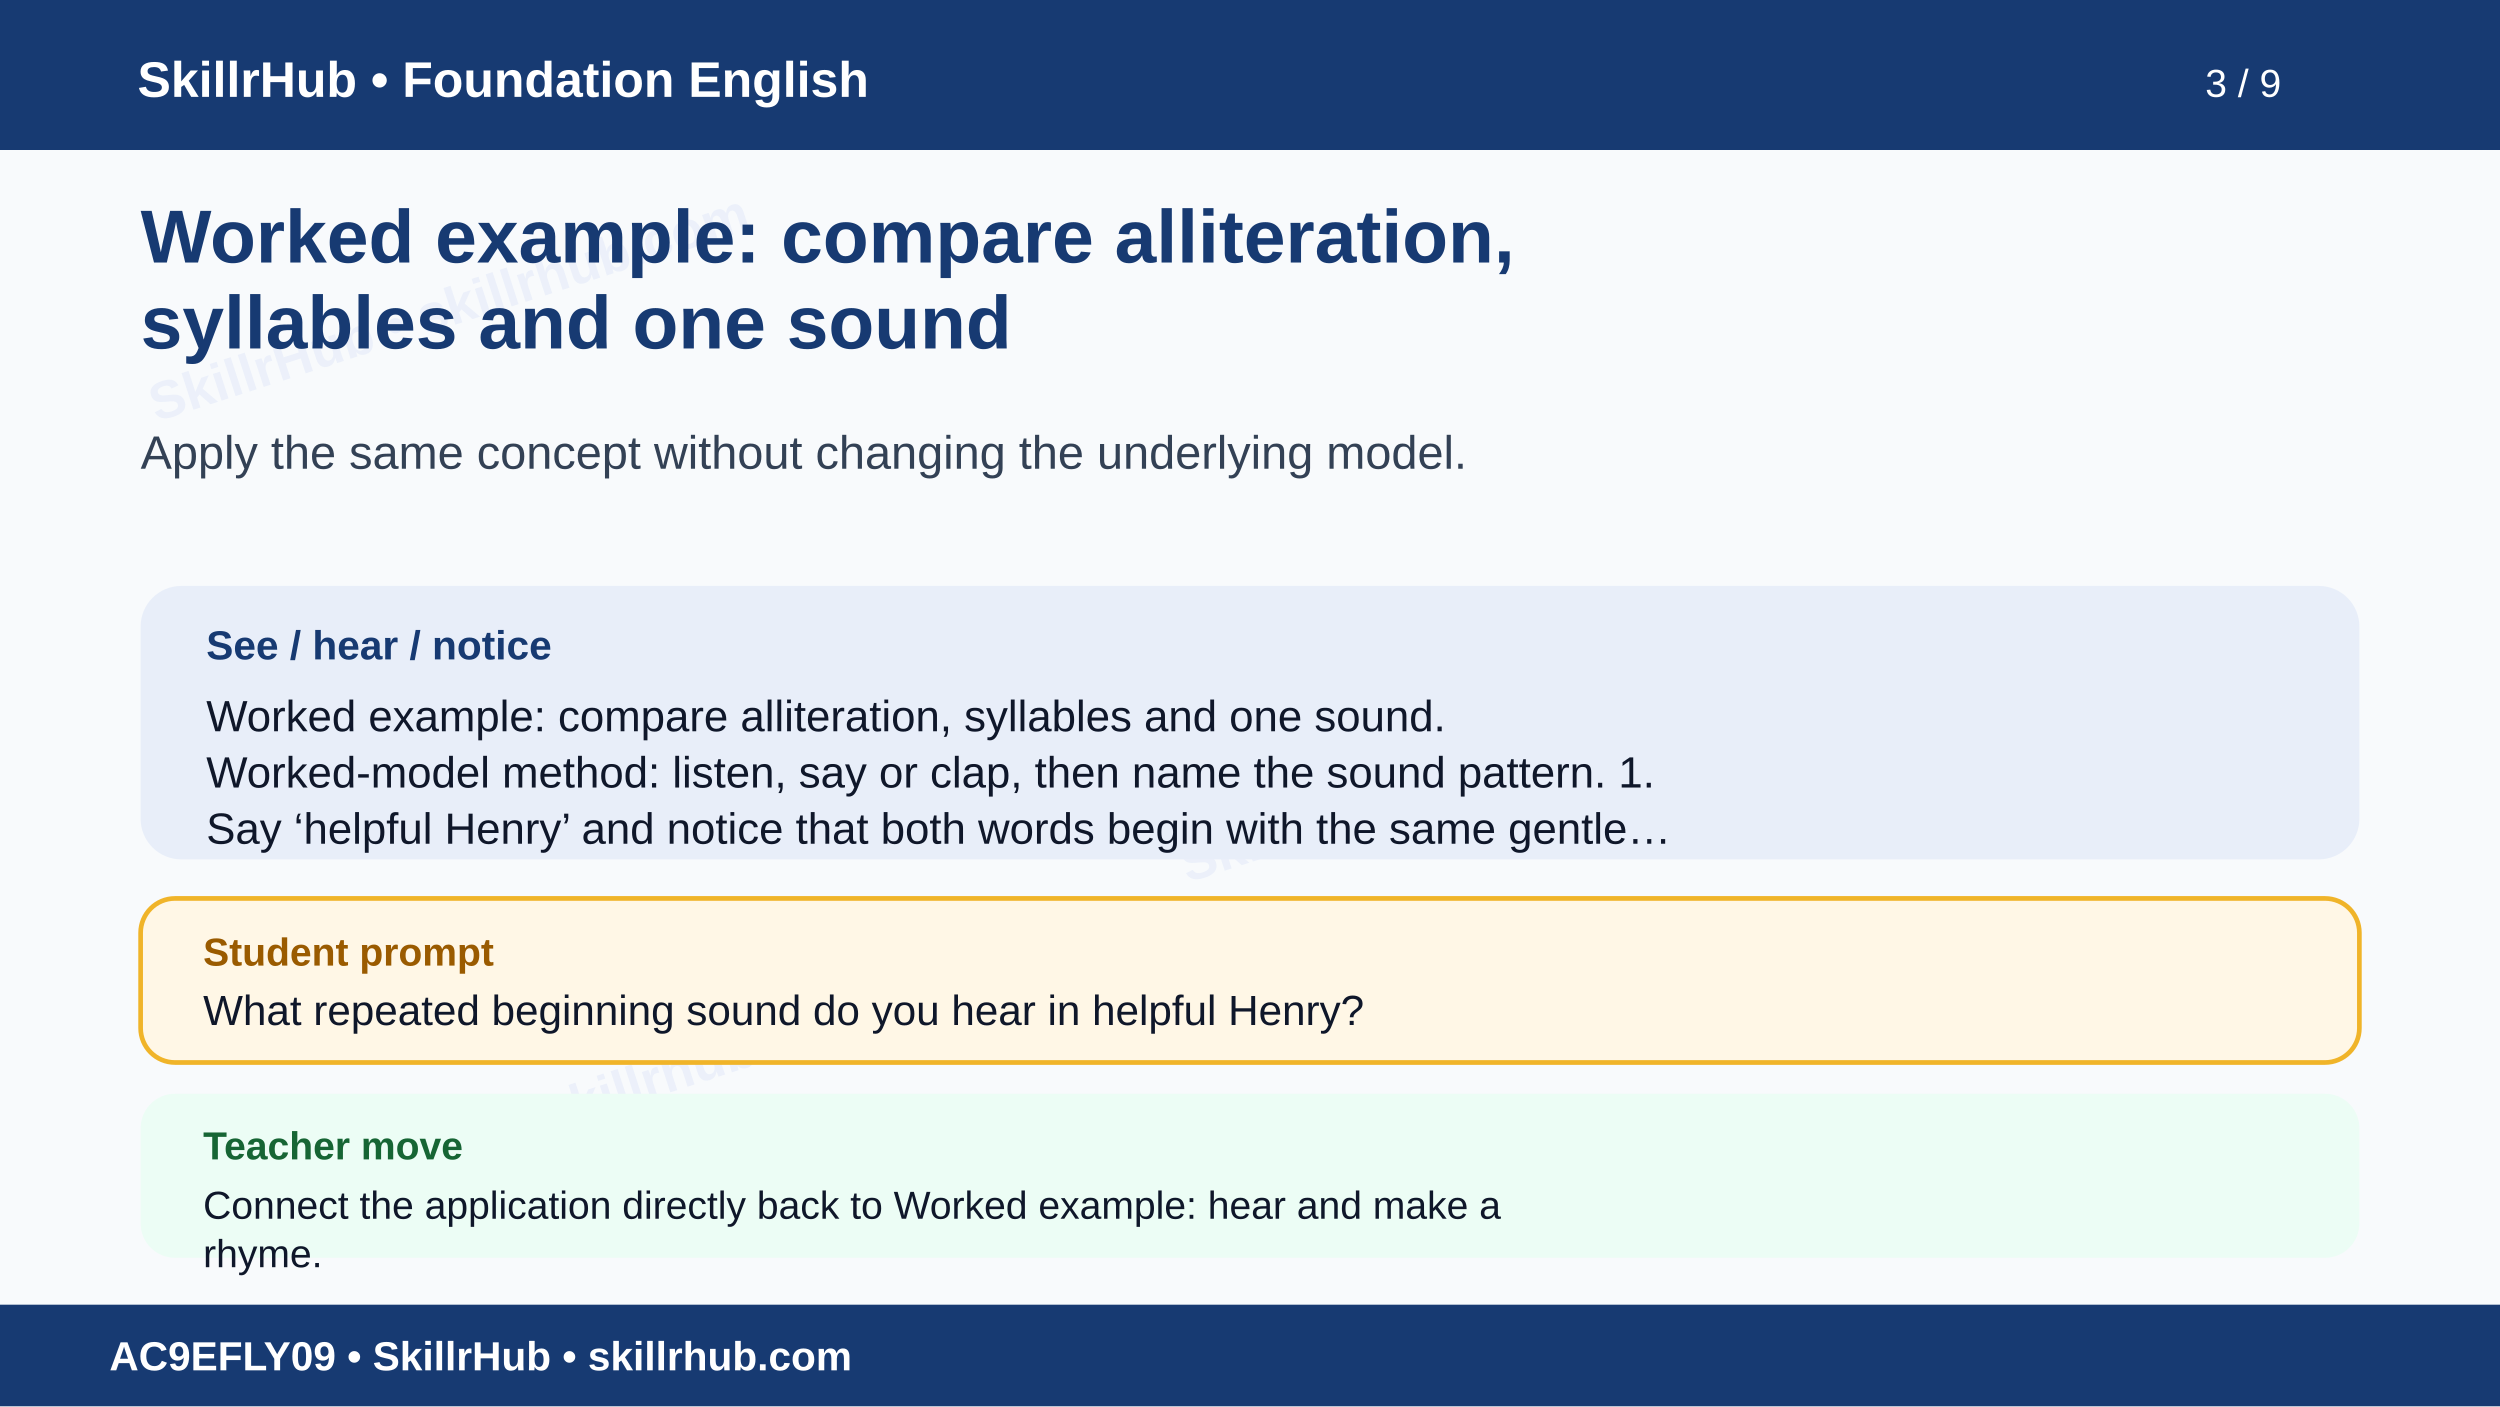
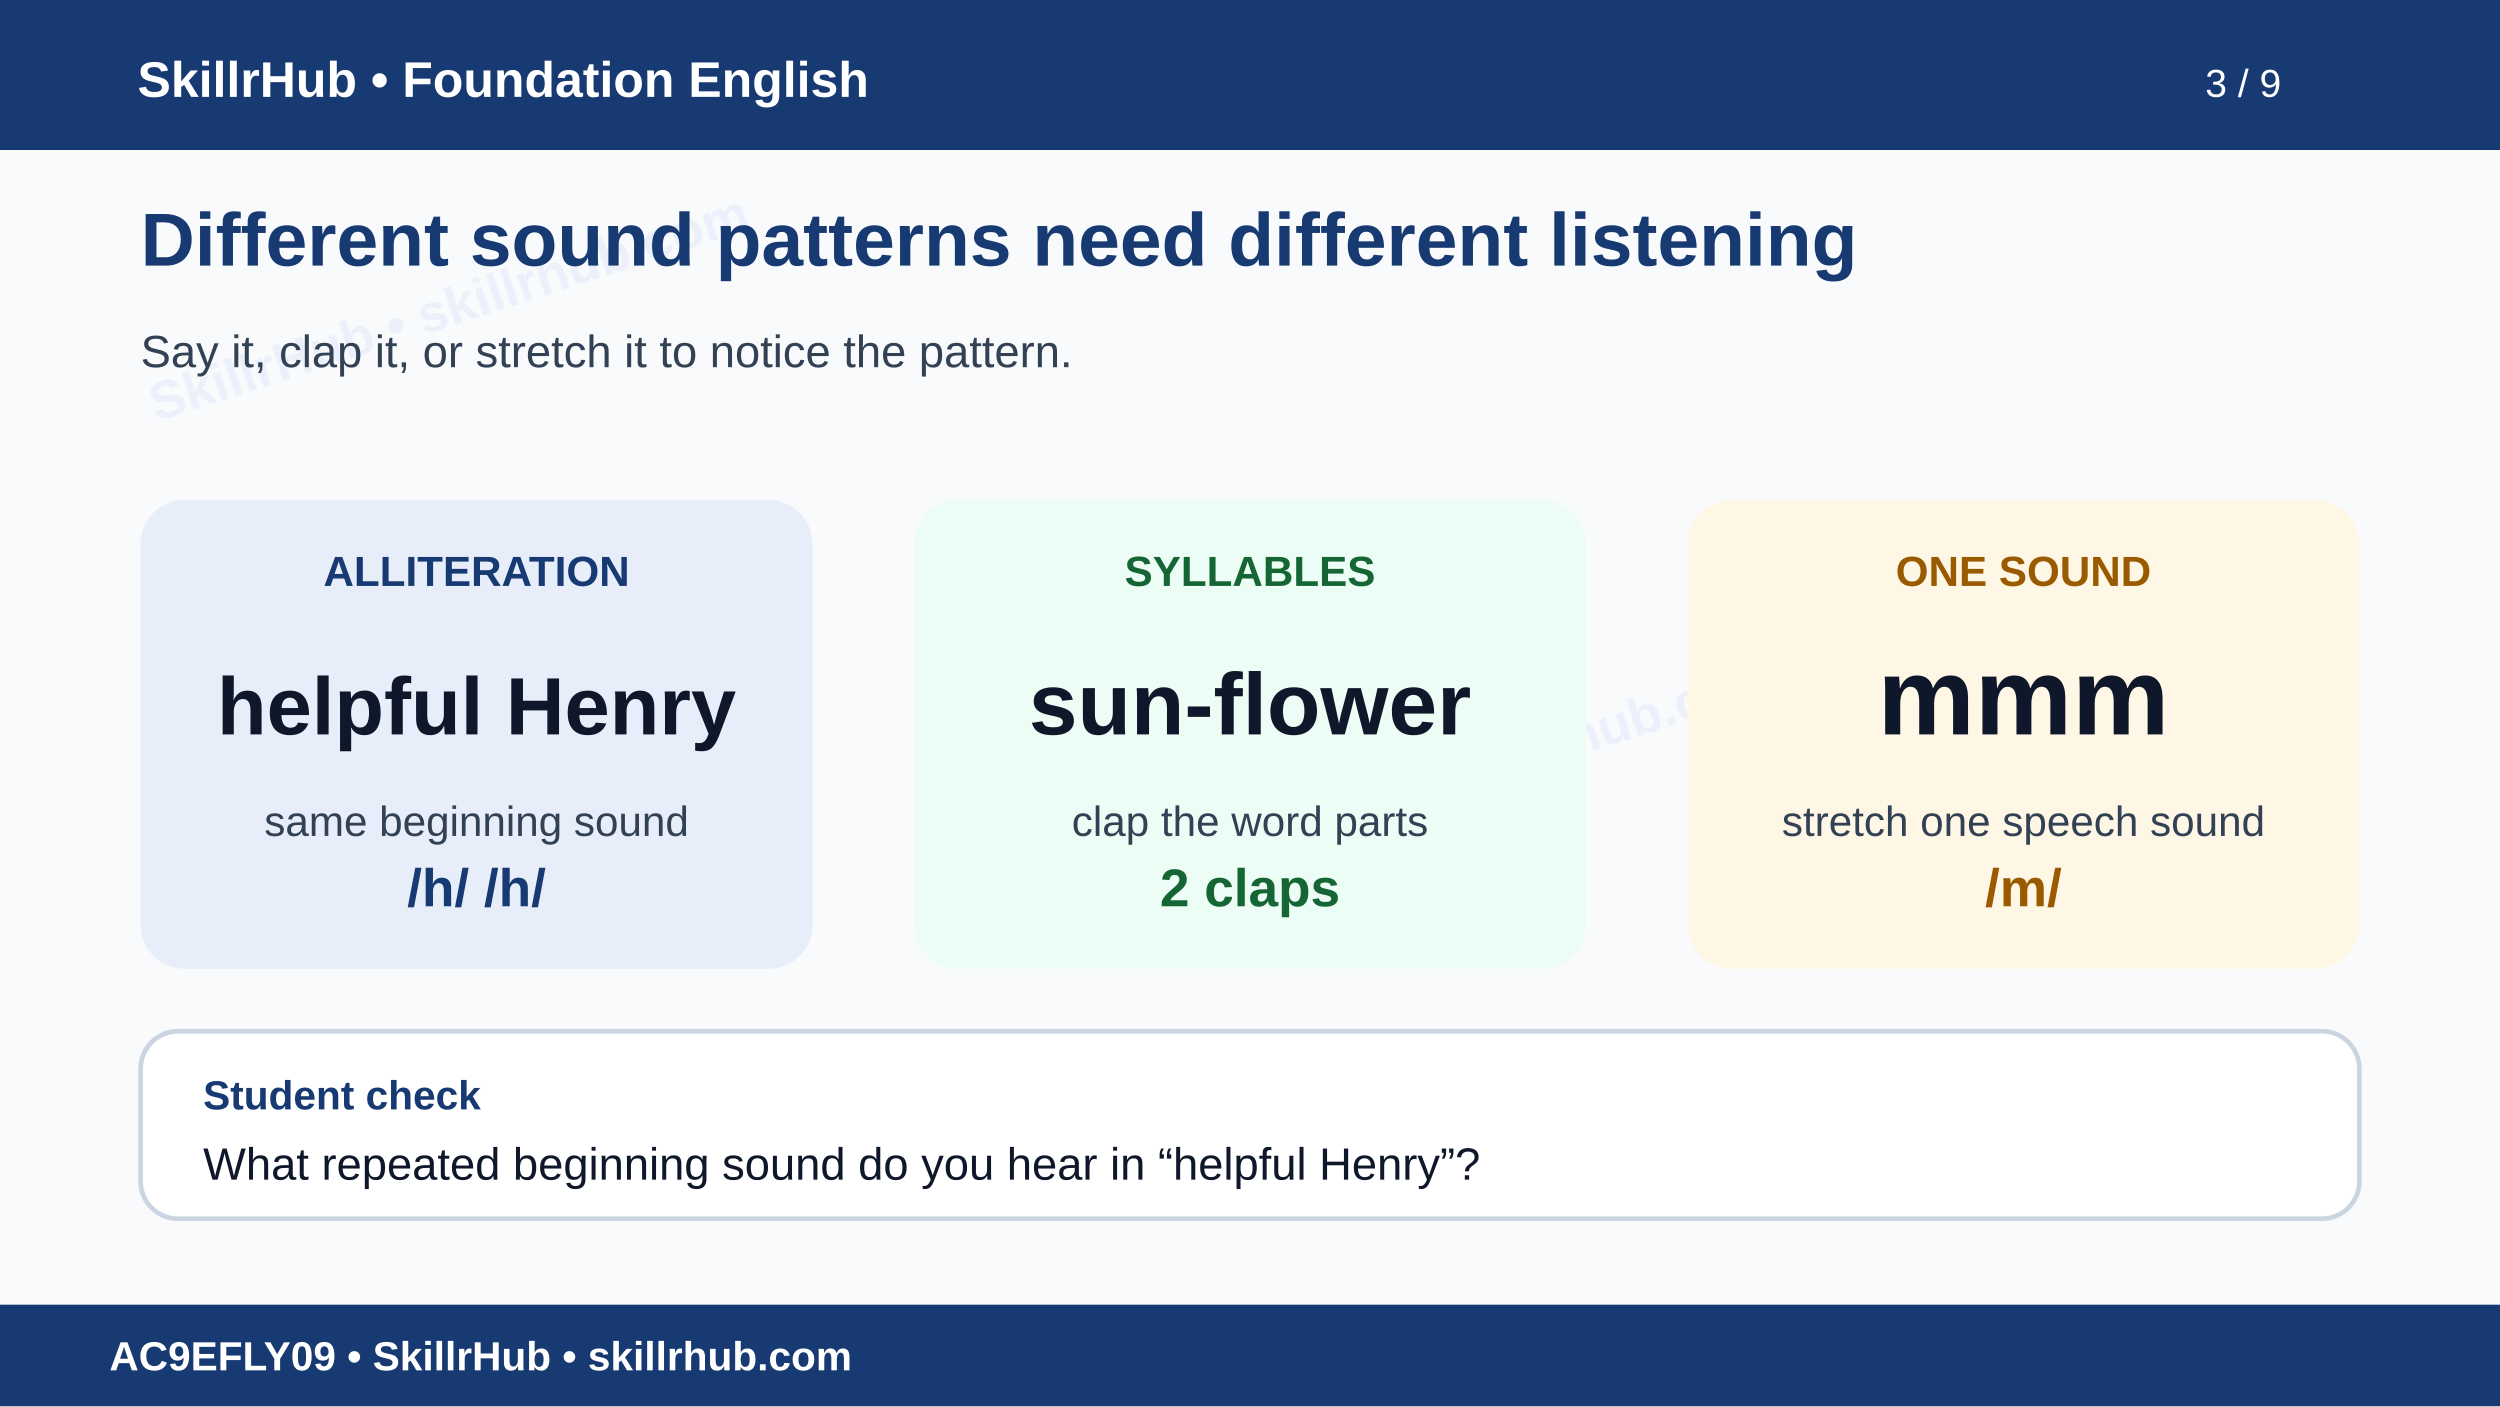
<svg xmlns="http://www.w3.org/2000/svg" width="1600" height="900" viewBox="0 0 1600 900" role="img" aria-labelledby="t d">
  <rect width="1600" height="900" fill="#f8fafc" />
  <g opacity=".055" fill="#1d4ed8" font-family="Arial" font-size="34" font-weight="700">
    <text x="100" y="270" transform="rotate(-18 100 270)">SkillrHub • skillrhub.com</text>
    <text x="760" y="565" transform="rotate(-18 760 565)">SkillrHub • skillrhub.com</text>
-     <text x="180" y="780" transform="rotate(-18 180 780)">SkillrHub • skillrhub.com</text>
  </g>
  <rect width="1600" height="96" fill="#173a72" />
  <text x="88" y="62" fill="#fff" font-family="Arial" font-size="32" font-weight="700">SkillrHub • Foundation English</text>
  <text x="1460" y="62" text-anchor="end" fill="#fff" font-family="Arial" font-size="25">3 / 9</text>
-   <text x="90" y="168" fill="#173a72" font-family="Arial,Helvetica,sans-serif" font-size="48" font-weight="700">Worked example: compare alliteration,</text>
-   <text x="90" y="223" fill="#173a72" font-family="Arial,Helvetica,sans-serif" font-size="48" font-weight="700">syllables and one sound</text>
-   <text x="90" y="300" fill="#334155" font-family="Arial,Helvetica,sans-serif" font-size="30" font-weight="400">Apply the same concept without changing the underlying model.</text>
-   <rect x="90" y="375" width="1420" height="175" rx="26" fill="#e8eef9" />
-   <text x="132" y="422" fill="#173a72" font-family="Arial" font-size="26" font-weight="700">See / hear / notice</text>
-   <text x="132" y="468" fill="#0f172a" font-family="Arial,Helvetica,sans-serif" font-size="28" font-weight="400">Worked example: compare alliteration, syllables and one sound.</text>
-   <text x="132" y="504" fill="#0f172a" font-family="Arial,Helvetica,sans-serif" font-size="28" font-weight="400">Worked-model method: listen, say or clap, then name the sound pattern. 1.</text>
-   <text x="132" y="540" fill="#0f172a" font-family="Arial,Helvetica,sans-serif" font-size="28" font-weight="400">Say ‘helpful Henry’ and notice that both words begin with the same gentle…</text>
-   <rect x="90" y="575" width="1420" height="105" rx="22" fill="#fff7e6" stroke="#f0b429" stroke-width="3" />
-   <text x="130" y="618" fill="#9a5b00" font-family="Arial" font-size="25" font-weight="700">Student prompt</text>
-   <text x="130" y="656" fill="#0f172a" font-family="Arial,Helvetica,sans-serif" font-size="27" font-weight="400">What repeated beginning sound do you hear in helpful Henry?</text>
-   <rect x="90" y="700" width="1420" height="105" rx="22" fill="#ecfdf5" />
-   <text x="130" y="742" fill="#166534" font-family="Arial" font-size="25" font-weight="700">Teacher move</text>
-   <text x="130" y="780" fill="#0f172a" font-family="Arial,Helvetica,sans-serif" font-size="25" font-weight="400">Connect the application directly back to Worked example: hear and make a</text>
-   <text x="130" y="811" fill="#0f172a" font-family="Arial,Helvetica,sans-serif" font-size="25" font-weight="400">rhyme.</text>
+   <text x="90" y="170" fill="#173a72" font-family="Arial" font-size="48" font-weight="700">Different sound patterns need different listening</text>
+   <text x="90" y="235" fill="#334155" font-family="Arial" font-size="29">Say it, clap it, or stretch it to notice the pattern.</text>
+   <g font-family="Arial">
+     <rect x="90" y="320" width="430" height="300" rx="28" fill="#e8eef9" />
+     <text x="305" y="375" text-anchor="middle" fill="#173a72" font-size="27" font-weight="700">ALLITERATION</text>
+     <text x="305" y="470" text-anchor="middle" fill="#0f172a" font-size="52" font-weight="700">helpful Henry</text>
+     <text x="305" y="535" text-anchor="middle" fill="#334155" font-size="27">same beginning sound</text>
+     <text x="305" y="580" text-anchor="middle" fill="#173a72" font-size="34" font-weight="700">/h/  /h/</text>
+     <rect x="585" y="320" width="430" height="300" rx="28" fill="#ecfdf5" />
+     <text x="800" y="375" text-anchor="middle" fill="#166534" font-size="27" font-weight="700">SYLLABLES</text>
+     <text x="800" y="470" text-anchor="middle" fill="#0f172a" font-size="56" font-weight="700">sun-flower</text>
+     <text x="800" y="535" text-anchor="middle" fill="#334155" font-size="27">clap the word parts</text>
+     <text x="800" y="580" text-anchor="middle" fill="#166534" font-size="34" font-weight="700">2 claps</text>
+     <rect x="1080" y="320" width="430" height="300" rx="28" fill="#fff7e6" />
+     <text x="1295" y="375" text-anchor="middle" fill="#9a5b00" font-size="27" font-weight="700">ONE SOUND</text>
+     <text x="1295" y="470" text-anchor="middle" fill="#0f172a" font-size="70" font-weight="700">mmm</text>
+     <text x="1295" y="535" text-anchor="middle" fill="#334155" font-size="27">stretch one speech sound</text>
+     <text x="1295" y="580" text-anchor="middle" fill="#9a5b00" font-size="34" font-weight="700">/m/</text>
+     <rect x="90" y="660" width="1420" height="120" rx="24" fill="#fff" stroke="#cbd5e1" stroke-width="3" />
+     <text x="130" y="710" fill="#173a72" font-size="26" font-weight="700">Student check</text>
+     <text x="130" y="755" fill="#0f172a" font-size="29">What repeated beginning sound do you hear in “helpful Henry”?</text>
+   </g>
  <rect y="835" width="1600" height="65" fill="#173a72" />
  <text x="70" y="877" fill="#fff" font-family="Arial" font-size="26" font-weight="700">AC9EFLY09 • SkillrHub • skillrhub.com</text>
</svg>
